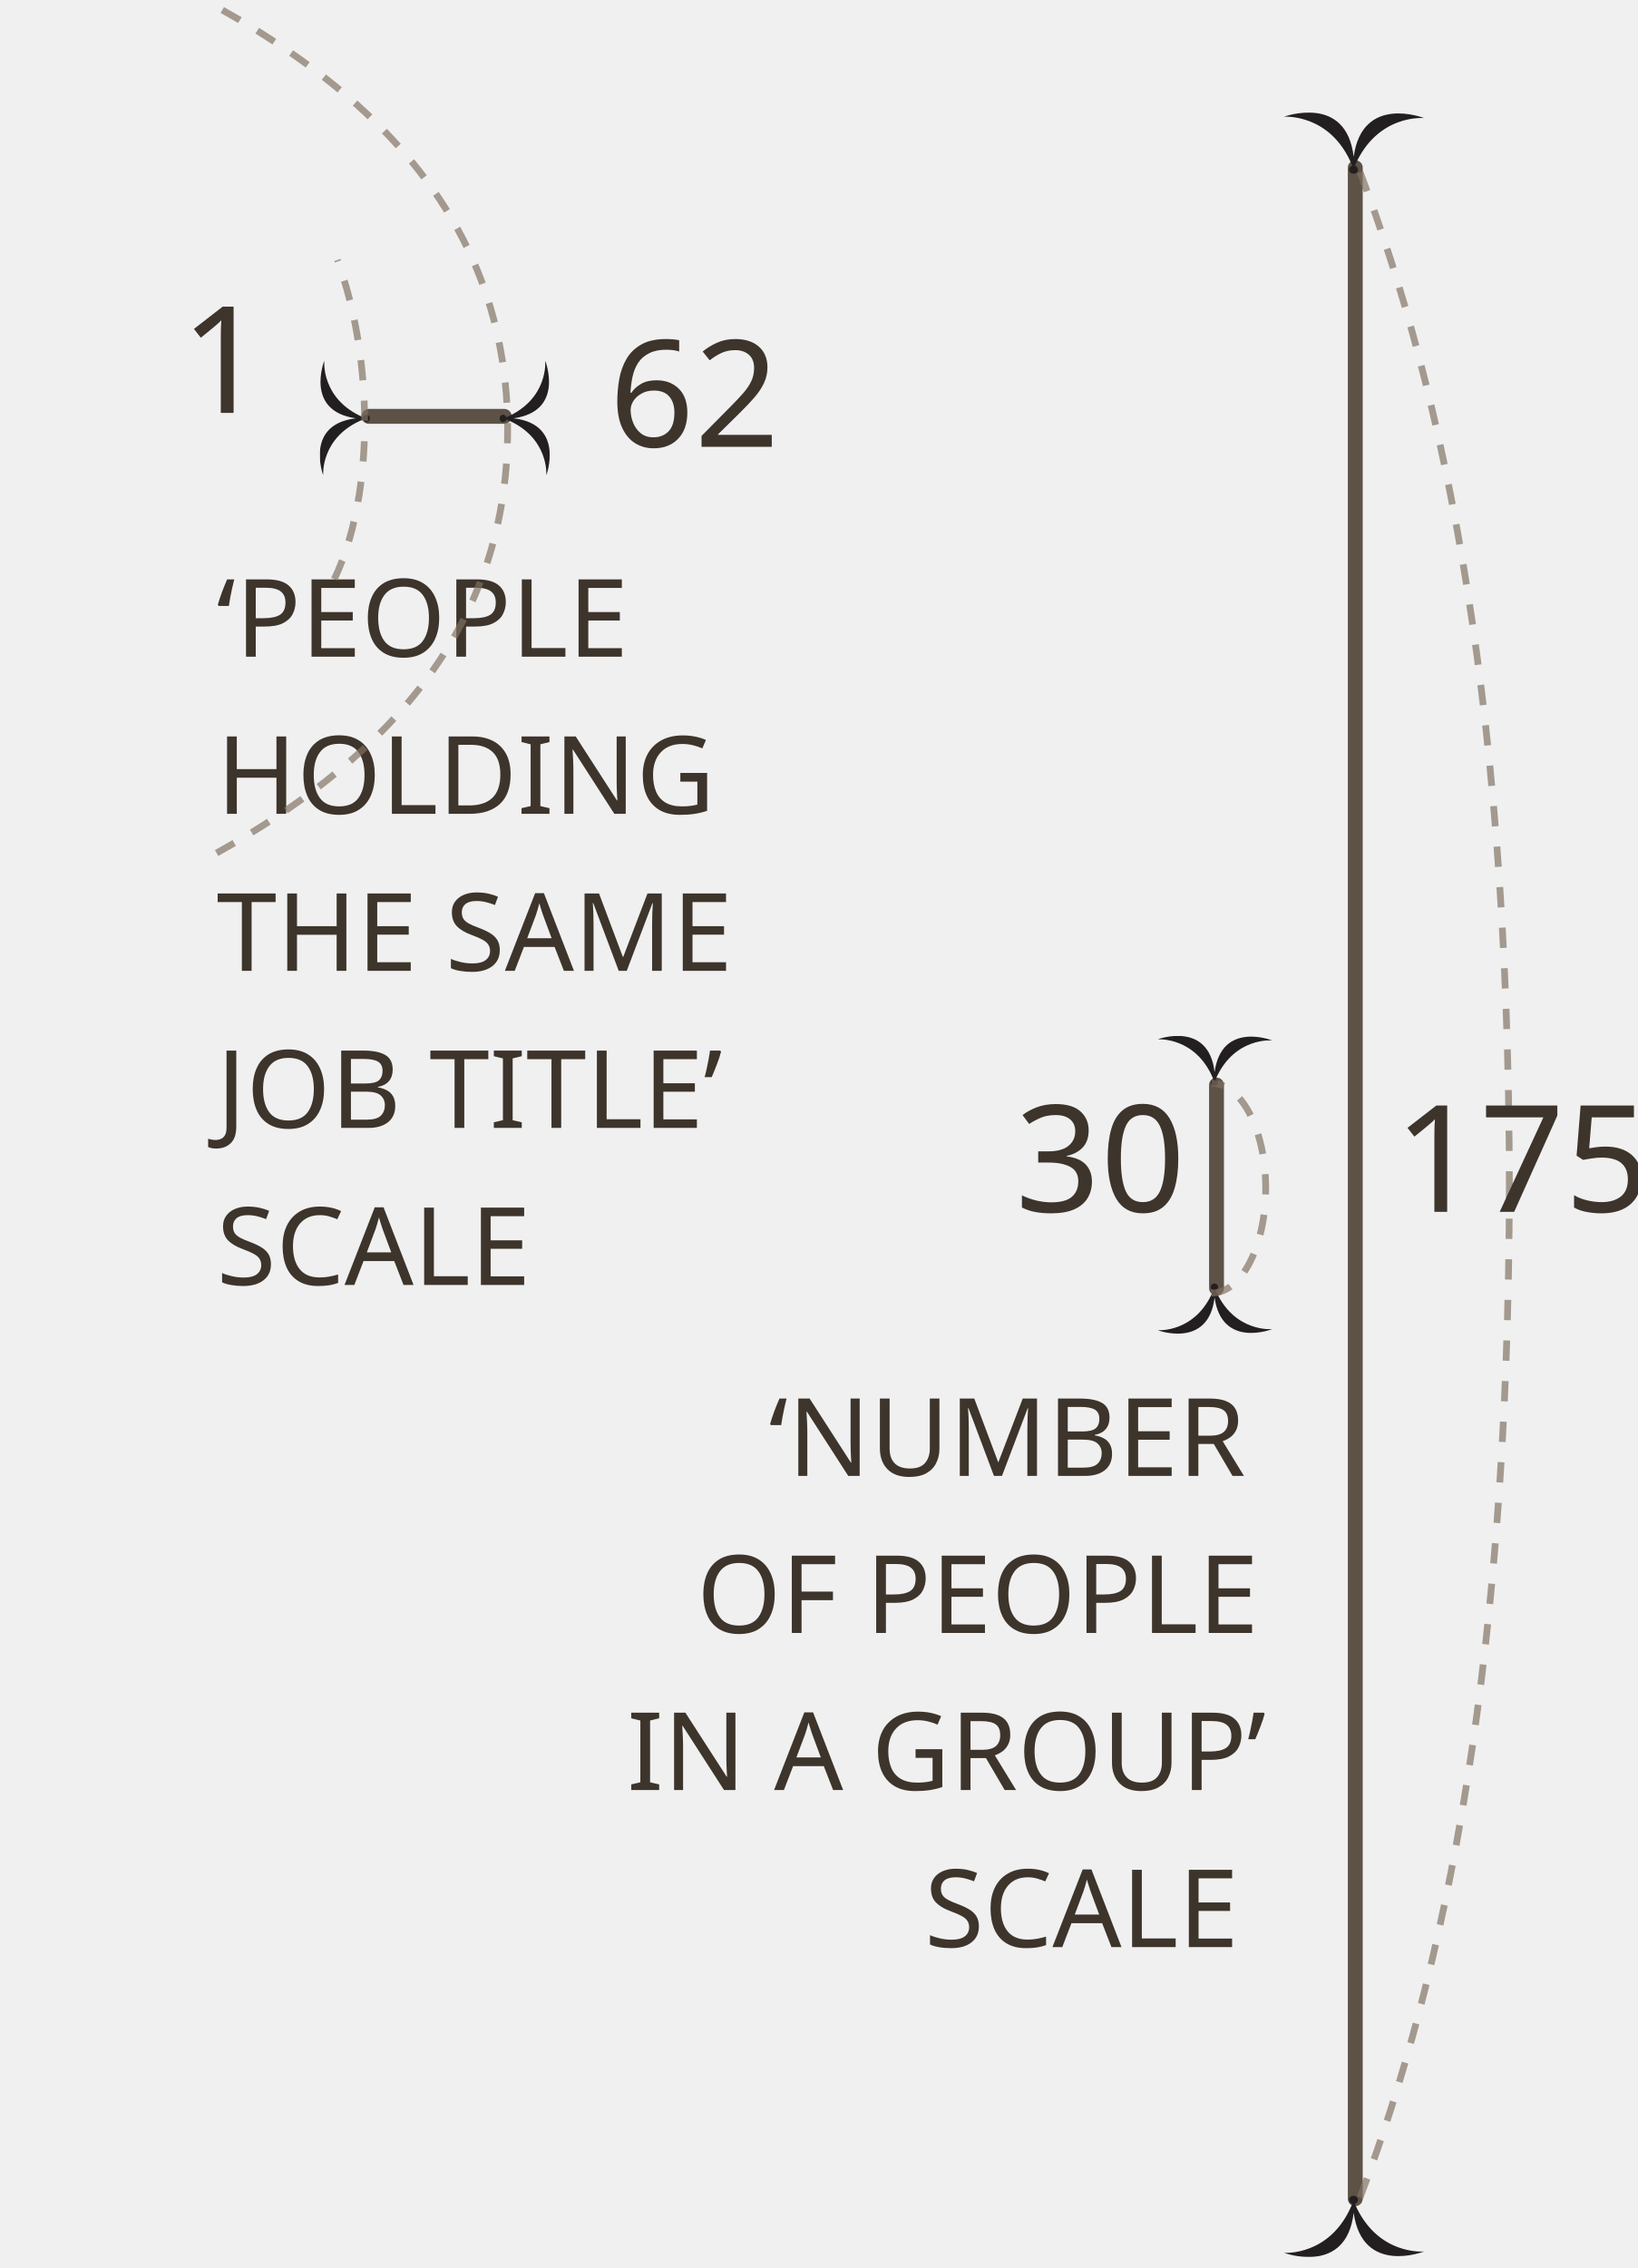
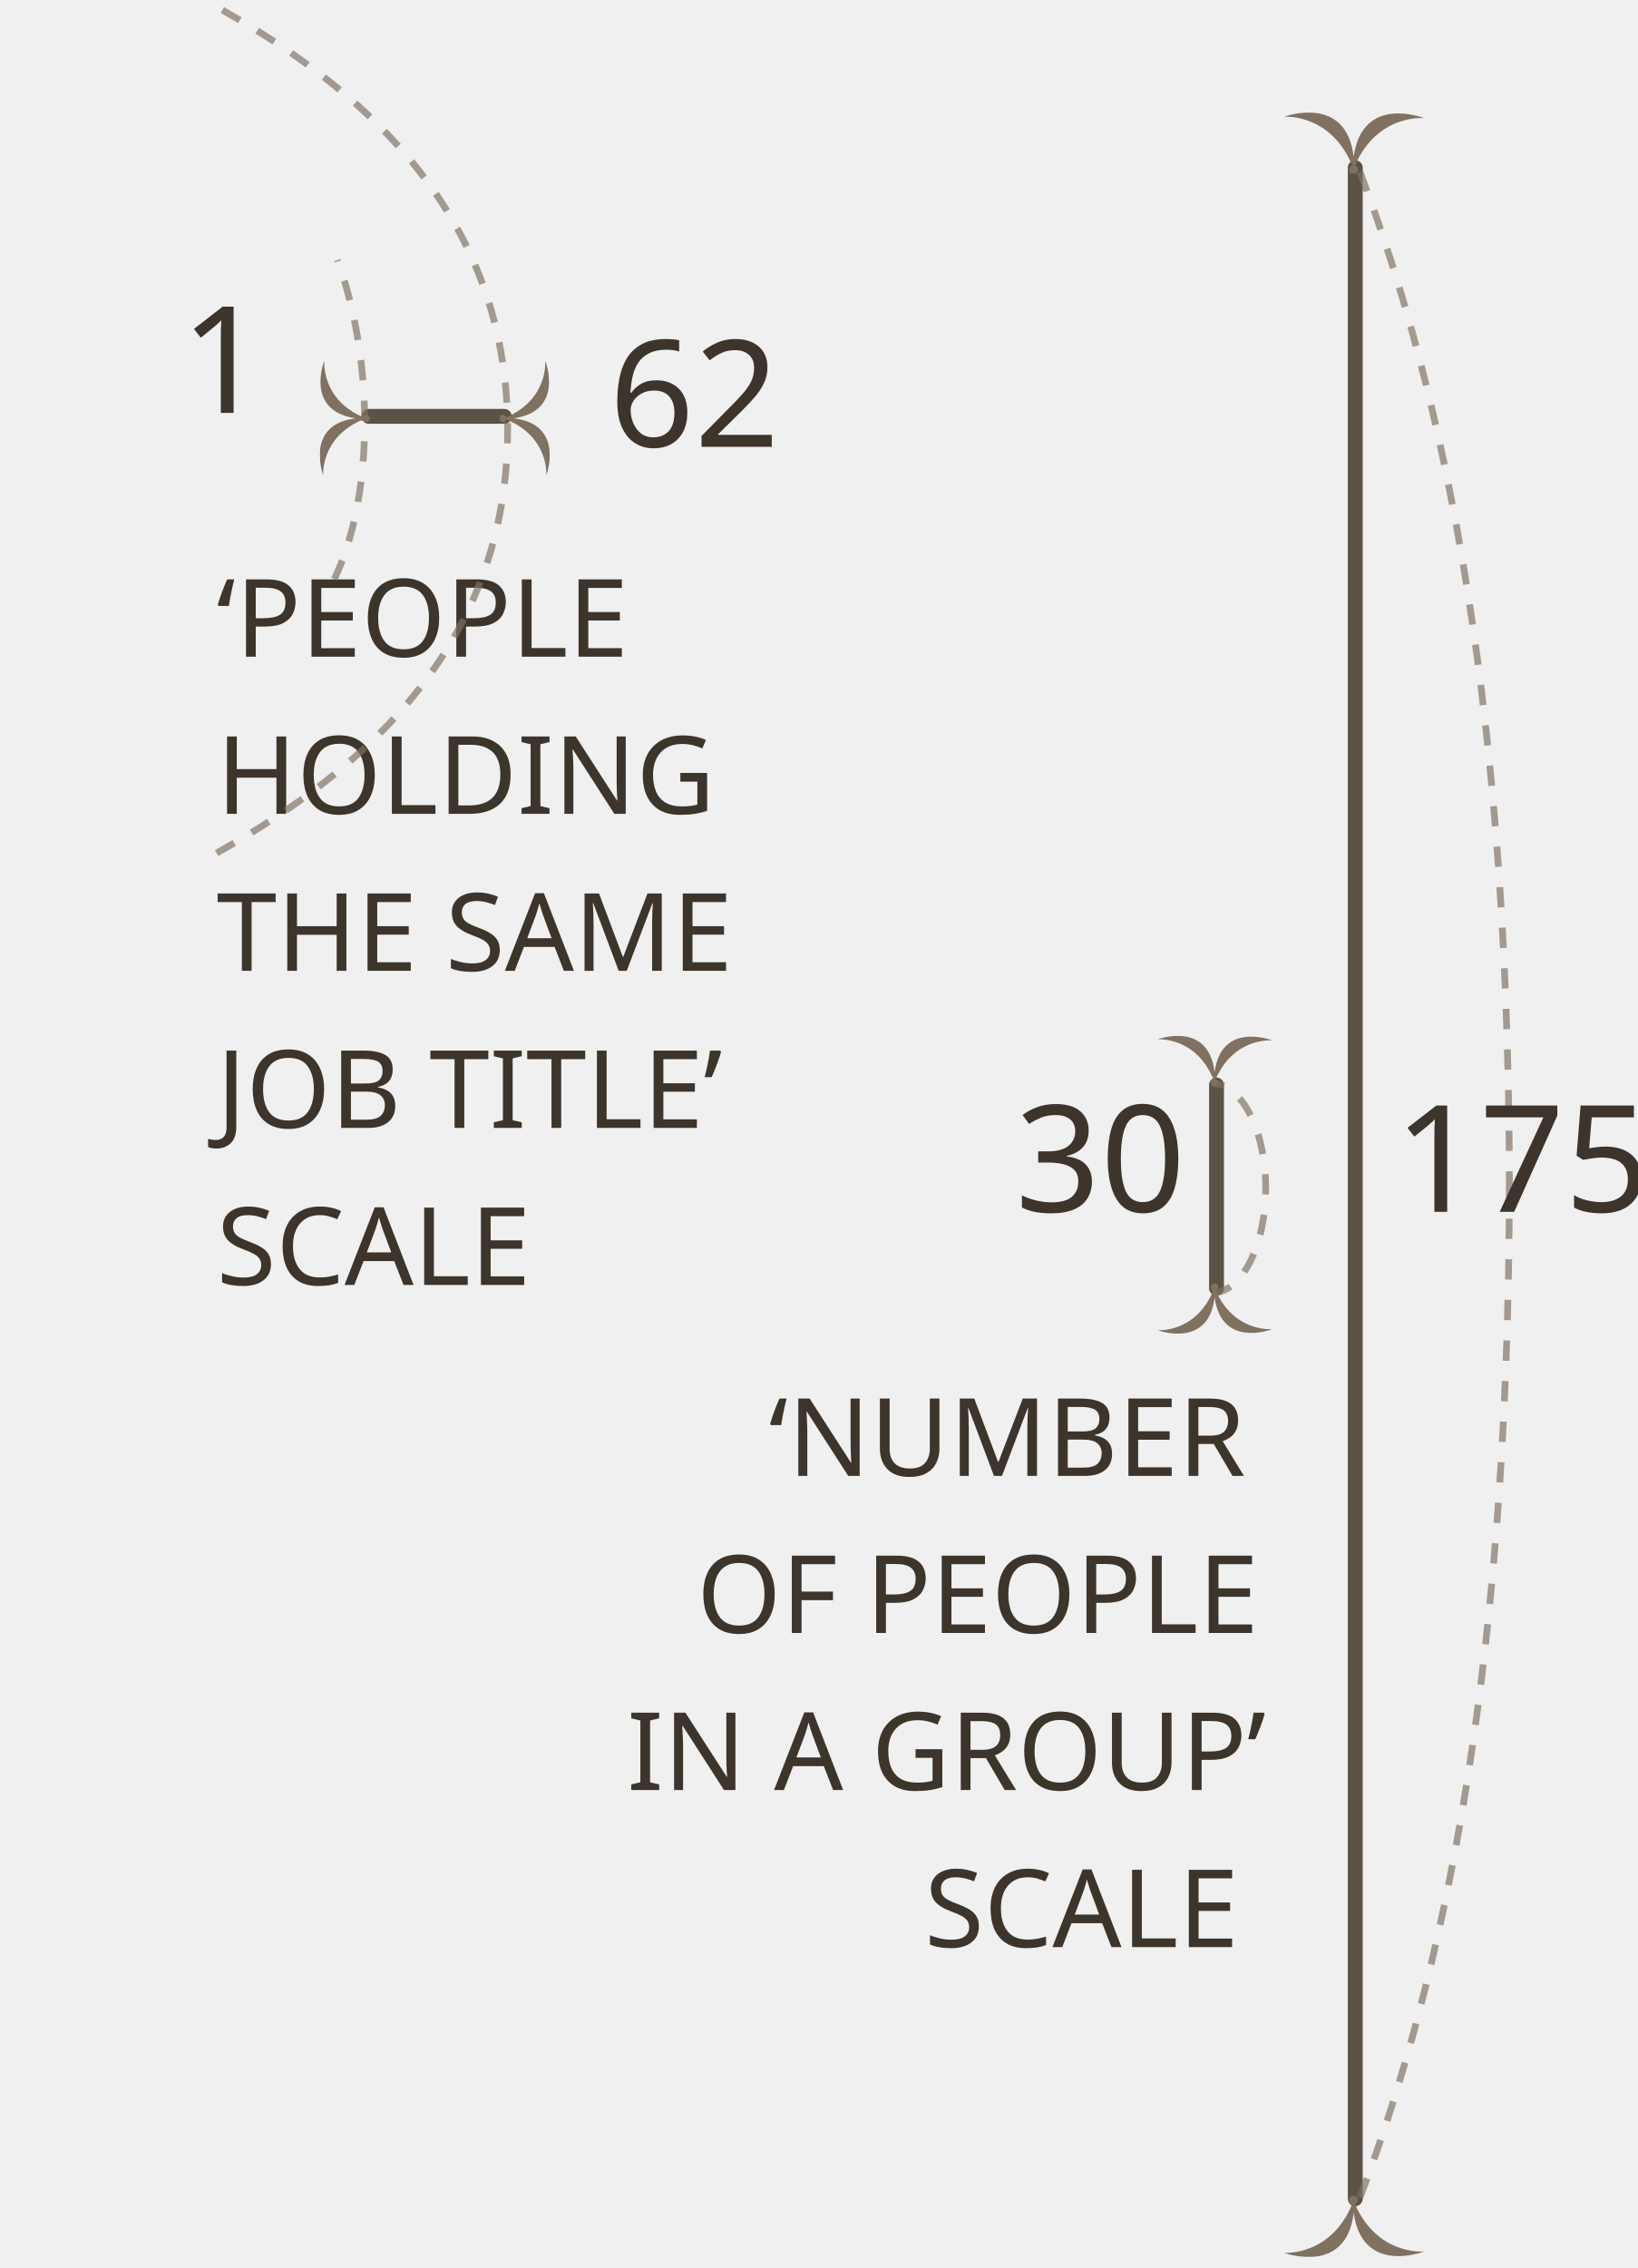
<svg xmlns="http://www.w3.org/2000/svg" xmlns:xlink="http://www.w3.org/1999/xlink" width="242" height="335">
  <defs>
    <path id="a" d="M.529.247h16.942v7.412H.529z" />
    <path id="c" d="M.529.247h16.942v7.412H.529z" />
    <path id="e" d="M.647.302h20.706v9.059H.647z" />
    <path id="g" d="M.647.302h20.706v9.059H.647z" />
    <path id="i" d="M.529.247h16.942v7.412H.529z" />
    <path id="k" d="M.529.247h16.942v7.412H.529z" />
  </defs>
  <g fill="none" fill-rule="evenodd">
    <text fill="#3D342B" font-family="UtopiaStd-Regular, Utopia Std" font-size="16" transform="translate(26 1)">
      <tspan x="6" y="96">‘PEOPLE </tspan>
      <tspan x="6" y="119.2">HOLDING </tspan>
      <tspan x="6" y="142.4">THE SAME </tspan>
      <tspan x="6" y="165.6">JOB TITLE’</tspan>
      <tspan x="6" y="188.8">SCALE</tspan>
    </text>
    <path stroke="#5D5246" stroke-linecap="round" stroke-width="2.2" d="M54.5 61.5h20" />
    <g transform="matrix(0 -1 -1 0 81.468 70.735)">
      <mask id="b" fill="#fff">
        <use xlink:href="#a" />
      </mask>
-       <path fill="#231F20" d="M8.948 5.59C8.058-2.057.53.75.53.75S6.175.308 8.775 6.657a.518.518 0 00-.387.485c-.003.282.238.514.538.517.3.003.545-.224.548-.507a.517.517 0 00-.376-.492C11.836.363 17.471.915 17.471.915S10.005-2.038 8.948 5.59" mask="url(#b)" />
+       <path fill="#807160" d="M8.948 5.59C8.058-2.057.53.75.53.75S6.175.308 8.775 6.657a.518.518 0 00-.387.485c-.003.282.238.514.538.517.3.003.545-.224.548-.507a.517.517 0 00-.376-.492C11.836.363 17.471.915 17.471.915S10.005-2.038 8.948 5.59" mask="url(#b)" />
    </g>
    <g transform="rotate(-90 58.867 11.868)">
      <mask id="d" fill="#fff">
        <use xlink:href="#c" />
      </mask>
-       <path fill="#231F20" d="M8.948 5.59C8.058-2.057.53.75.53.75S6.175.308 8.775 6.657a.518.518 0 00-.387.485c-.003.282.238.514.538.517.3.003.545-.224.548-.507a.517.517 0 00-.376-.492C11.836.363 17.471.915 17.471.915S10.005-2.038 8.948 5.59" mask="url(#d)" />
+       <path fill="#807160" d="M8.948 5.59C8.058-2.057.53.75.53.75S6.175.308 8.775 6.657a.518.518 0 00-.387.485c-.003.282.238.514.538.517.3.003.545-.224.548-.507a.517.517 0 00-.376-.492C11.836.363 17.471.915 17.471.915S10.005-2.038 8.948 5.59" mask="url(#d)" />
    </g>
    <text fill="#3D342B" font-family="UtopiaStd-Regular, Utopia Std" font-size="22" transform="translate(26 1)">
      <tspan x=".7" y="59.992">1</tspan>
    </text>
    <text fill="#3D342B" font-family="UtopiaStd-Regular, Utopia Std" font-size="22" transform="translate(26 1)">
      <tspan x="64" y="65">62</tspan>
    </text>
    <g stroke="#807160" stroke-dasharray="3" opacity=".68">
      <path d="M49.384 85.552c3.36-6.96 5.09-17.19 4.304-28.436-.483-6.913-1.855-13.313-3.838-18.711" />
      <path d="M32 126c22.417-12.5 43-31.25 43-62.5 0-9.447-1.881-17.752-5.126-25.088C62.387 21.484 47.64 9.721 32 1" />
    </g>
    <g>
      <path stroke="#5D5246" stroke-linecap="round" stroke-width="2.2" d="M200.233 24.767v300" />
      <g transform="translate(189.057 16.324)">
        <mask id="f" fill="#fff">
          <use xlink:href="#e" />
        </mask>
-         <path fill="#231F20" d="M10.937 6.832C9.849-2.514.647.917.647.917s6.9-.541 10.077 7.219a.633.633 0 00-.472.593c-.004.345.29.628.657.632.367.004.666-.274.67-.62a.632.632 0 00-.459-.601C14.466.443 21.353 1.119 21.353 1.119s-9.125-3.61-10.416 5.713" mask="url(#f)" />
+         <path fill="#807160" d="M10.937 6.832C9.849-2.514.647.917.647.917s6.9-.541 10.077 7.219a.633.633 0 00-.472.593c-.004.345.29.628.657.632.367.004.666-.274.67-.62a.632.632 0 00-.459-.601C14.466.443 21.353 1.119 21.353 1.119s-9.125-3.61-10.416 5.713" mask="url(#f)" />
      </g>
      <g transform="matrix(1 0 0 -1 189.057 333.676)">
        <mask id="h" fill="#fff">
          <use xlink:href="#g" />
        </mask>
-         <path fill="#231F20" d="M10.937 6.832C9.849-2.514.647.917.647.917s6.9-.541 10.077 7.219a.633.633 0 00-.472.593c-.004.345.29.628.657.632.367.004.666-.274.67-.62a.632.632 0 00-.459-.601C14.466.443 21.353 1.119 21.353 1.119s-9.125-3.61-10.416 5.713" mask="url(#h)" />
+         <path fill="#807160" d="M10.937 6.832C9.849-2.514.647.917.647.917s6.9-.541 10.077 7.219a.633.633 0 00-.472.593c-.004.345.29.628.657.632.367.004.666-.274.67-.62a.632.632 0 00-.459-.601C14.466.443 21.353 1.119 21.353 1.119s-9.125-3.61-10.416 5.713" mask="url(#h)" />
      </g>
      <g stroke="#807160" stroke-dasharray="3" opacity=".68">
        <path d="M223 176c0-76.5-11.01-122.4-23-153M223 174c0 76.5-11.01 122.4-23 153" />
      </g>
      <path stroke="#5D5246" stroke-linecap="round" stroke-width="2.2" d="M179.733 160.267v30" />
      <g transform="matrix(1 0 0 -1 170.498 197.235)">
        <mask id="j" fill="#fff">
          <use xlink:href="#i" />
        </mask>
-         <path fill="#231F20" d="M8.948 5.59C8.058-2.057.53.75.53.75S6.175.308 8.775 6.657a.518.518 0 00-.387.485c-.003.282.238.514.538.517.3.003.545-.224.548-.507a.517.517 0 00-.376-.492C11.836.363 17.471.915 17.471.915S10.005-2.038 8.948 5.59" mask="url(#j)" />
+         <path fill="#807160" d="M8.948 5.59C8.058-2.057.53.75.53.75S6.175.308 8.775 6.657a.518.518 0 00-.387.485c-.003.282.238.514.538.517.3.003.545-.224.548-.507a.517.517 0 00-.376-.492C11.836.363 17.471.915 17.471.915S10.005-2.038 8.948 5.59" mask="url(#j)" />
      </g>
      <g transform="translate(170.498 152.765)">
        <mask id="l" fill="#fff">
          <use xlink:href="#k" />
        </mask>
-         <path fill="#231F20" d="M8.948 5.59C8.058-2.057.53.75.53.75S6.175.308 8.775 6.657a.518.518 0 00-.387.485c-.003.282.238.514.538.517.3.003.545-.224.548-.507a.517.517 0 00-.376-.492C11.836.363 17.471.915 17.471.915S10.005-2.038 8.948 5.59" mask="url(#l)" />
+         <path fill="#807160" d="M8.948 5.59C8.058-2.057.53.75.53.75S6.175.308 8.775 6.657a.518.518 0 00-.387.485c-.003.282.238.514.538.517.3.003.545-.224.548-.507a.517.517 0 00-.376-.492C11.836.363 17.471.915 17.471.915S10.005-2.038 8.948 5.59" mask="url(#l)" />
      </g>
      <path stroke="#807160" stroke-dasharray="3" d="M179 191c4.418 0 8-6.94 8-15.5 0-8.56-3.582-15.5-8-15.5" opacity=".68" />
      <text fill="#3D342B" font-family="UtopiaStd-Regular, Utopia Std" font-size="22" transform="translate(87.233 15)">
        <tspan x="118.767" y="164">175</tspan>
      </text>
      <text fill="#3D342B" font-family="UtopiaStd-Regular, Utopia Std" font-size="22" transform="translate(87.233 15)">
        <tspan x="62.767" y="164">30</tspan>
      </text>
      <text fill="#3D342B" font-family="UtopiaStd-Regular, Utopia Std" font-size="16" transform="translate(87.233 15)">
        <tspan x="26.367" y="203">‘NUMBER </tspan>
        <tspan x="15.711" y="226.2">OF PEOPLE </tspan>
        <tspan x="5.391" y="249.4">IN A GROUP’ </tspan>
        <tspan x="49.359" y="272.6">SCALE </tspan>
      </text>
    </g>
  </g>
</svg>
